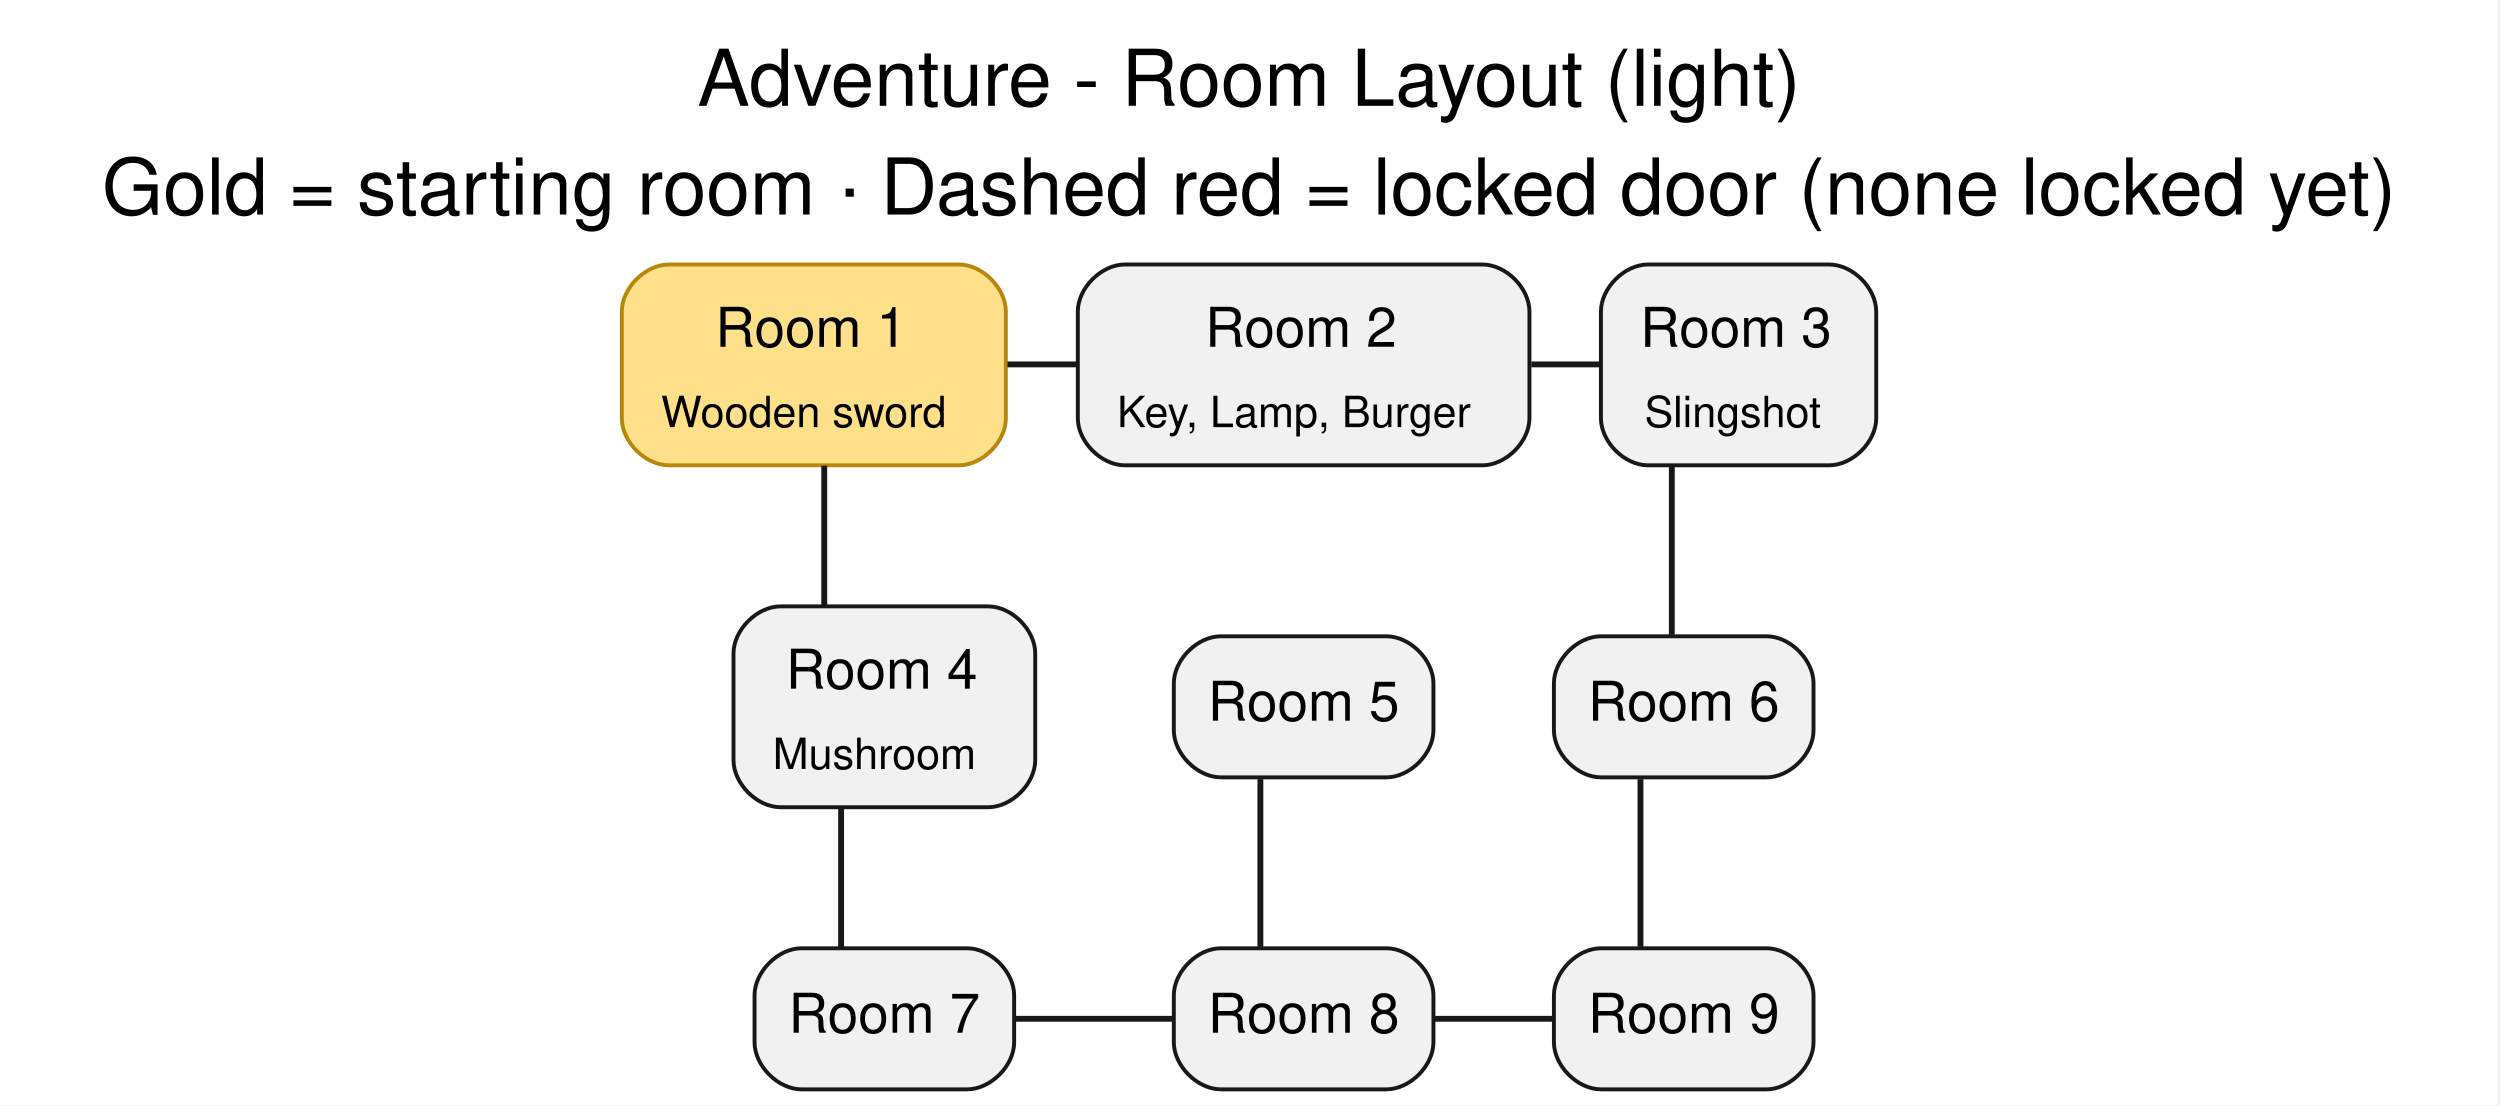
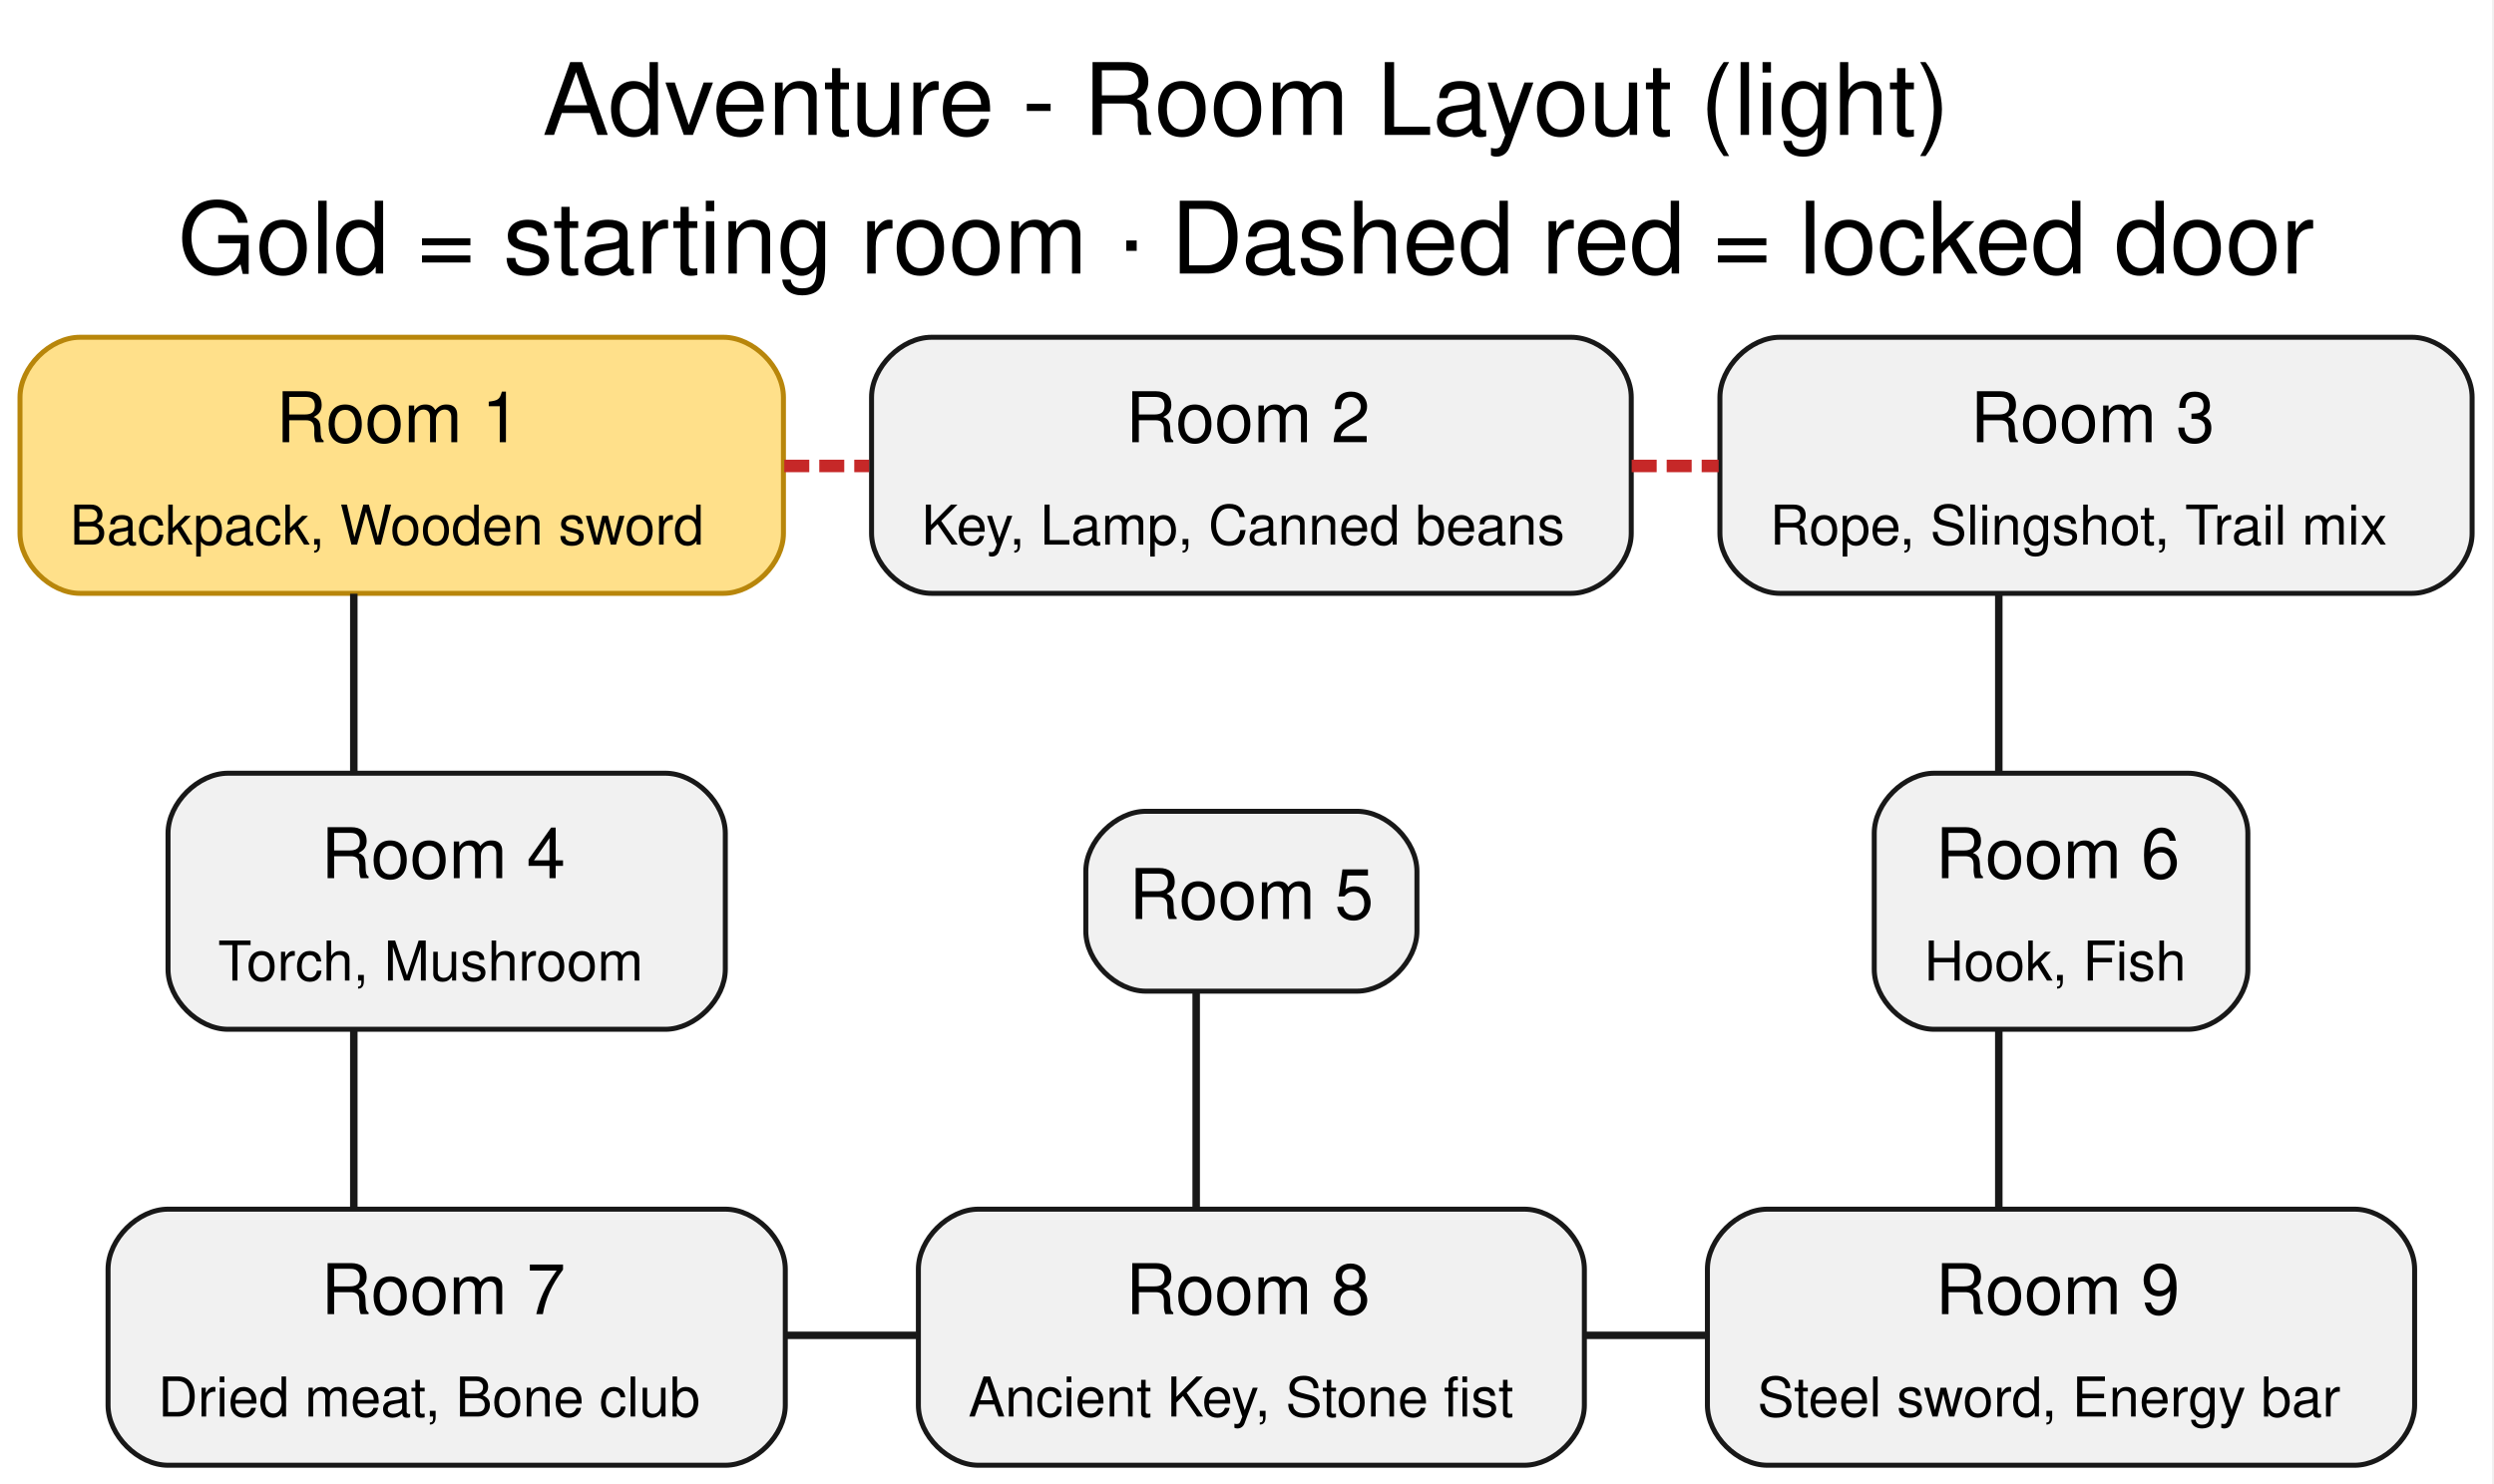
- <svg xmlns="http://www.w3.org/2000/svg" width="638pt" height="282pt" viewBox="0.00 0.00 638.00 282.00">
-   <g id="graph0" class="graph" transform="scale(1 1) rotate(0) translate(4 278)">
-     <polygon fill="white" stroke="none" points="-4,4 -4,-278 633.5,-278 633.5,4 -4,4" />
-     <text xml:space="preserve" text-anchor="middle" x="314.75" y="-251" font-family="Helvetica,sans-Serif" font-size="20.00" fill="#000000">Adventure - Room Layout (light)</text>
-     <text xml:space="preserve" text-anchor="middle" x="314.75" y="-223.25" font-family="Helvetica,sans-Serif" font-size="20.00" fill="#000000">Gold = starting room · Dashed red = locked door (none locked yet)</text>
+ <svg xmlns="http://www.w3.org/2000/svg" width="499pt" height="297pt" viewBox="0.00 0.00 499.00 297.00">
+   <g id="graph0" class="graph" transform="scale(1 1) rotate(0) translate(4 293.25)">
+     <polygon fill="white" stroke="none" points="-4,4 -4,-293.25 494.62,-293.25 494.62,4 -4,4" />
+     <text xml:space="preserve" text-anchor="middle" x="245.31" y="-266.25" font-family="Helvetica,sans-Serif" font-size="20.00" fill="#000000">Adventure - Room Layout (light)</text>
+     <text xml:space="preserve" text-anchor="middle" x="245.31" y="-238.5" font-family="Helvetica,sans-Serif" font-size="20.00" fill="#000000">Gold = starting room · Dashed red = locked door</text>
    <g id="node1" class="node">
-       <path fill="#ffe08a" stroke="#b8860b" d="M240.69,-210.5C240.69,-210.5 166.69,-210.5 166.69,-210.5 160.69,-210.5 154.69,-204.5 154.69,-198.5 154.69,-198.5 154.69,-171.25 154.69,-171.25 154.69,-165.25 160.69,-159.25 166.69,-159.25 166.69,-159.25 240.69,-159.25 240.69,-159.25 246.69,-159.25 252.69,-165.25 252.69,-171.25 252.69,-171.25 252.69,-198.5 252.69,-198.5 252.69,-204.5 246.69,-210.5 240.69,-210.5" />
-       <text xml:space="preserve" text-anchor="start" x="178.56" y="-189.5" font-family="Helvetica,sans-Serif" font-size="14.00" fill="#000000">Room 1</text>
-       <text xml:space="preserve" text-anchor="start" x="164.69" y="-169" font-family="Helvetica,sans-Serif" font-size="11.00" fill="#000000">Wooden sword</text>
+       <path fill="#ffe08a" stroke="#b8860b" d="M140.75,-225.75C140.75,-225.75 12,-225.75 12,-225.75 6,-225.75 0,-219.75 0,-213.75 0,-213.75 0,-186.5 0,-186.5 0,-180.5 6,-174.5 12,-174.5 12,-174.5 140.75,-174.5 140.75,-174.5 146.75,-174.5 152.75,-180.5 152.75,-186.5 152.75,-186.5 152.75,-213.75 152.75,-213.75 152.75,-219.75 146.75,-225.75 140.75,-225.75" />
+       <text xml:space="preserve" text-anchor="start" x="51.25" y="-204.75" font-family="Helvetica,sans-Serif" font-size="14.00" fill="#000000">Room 1</text>
+       <text xml:space="preserve" text-anchor="start" x="10" y="-184.25" font-family="Helvetica,sans-Serif" font-size="11.00" fill="#000000">Backpack, Wooden sword</text>
    </g>
    <g id="node2" class="node">
-       <path fill="#f1f1f1" stroke="#181818" d="M374.31,-210.5C374.31,-210.5 283.06,-210.5 283.06,-210.5 277.06,-210.5 271.06,-204.5 271.06,-198.5 271.06,-198.5 271.06,-171.25 271.06,-171.25 271.06,-165.25 277.06,-159.25 283.06,-159.25 283.06,-159.25 374.31,-159.25 374.31,-159.25 380.31,-159.25 386.31,-165.25 386.31,-171.25 386.31,-171.25 386.31,-198.5 386.31,-198.5 386.31,-204.5 380.31,-210.5 374.31,-210.5" />
-       <text xml:space="preserve" text-anchor="start" x="303.56" y="-189.5" font-family="Helvetica,sans-Serif" font-size="14.00" fill="#000000">Room 2</text>
-       <text xml:space="preserve" text-anchor="start" x="281.06" y="-169" font-family="Helvetica,sans-Serif" font-size="11.00" fill="#000000">Key, Lamp, Burger</text>
+       <path fill="#f1f1f1" stroke="#181818" d="M310.38,-225.75C310.38,-225.75 182.38,-225.75 182.38,-225.75 176.38,-225.75 170.38,-219.75 170.38,-213.75 170.38,-213.75 170.38,-186.5 170.38,-186.5 170.38,-180.5 176.38,-174.5 182.38,-174.5 182.38,-174.5 310.38,-174.5 310.38,-174.5 316.38,-174.5 322.38,-180.5 322.38,-186.5 322.38,-186.5 322.38,-213.75 322.38,-213.75 322.38,-219.75 316.38,-225.75 310.38,-225.75" />
+       <text xml:space="preserve" text-anchor="start" x="221.25" y="-204.75" font-family="Helvetica,sans-Serif" font-size="14.00" fill="#000000">Room 2</text>
+       <text xml:space="preserve" text-anchor="start" x="180.38" y="-184.25" font-family="Helvetica,sans-Serif" font-size="11.00" fill="#000000">Key, Lamp, Canned beans</text>
    </g>
    <g id="edge1" class="edge">
-       <path fill="none" stroke="#181818" stroke-width="1.5" d="M253.09,-185C258.96,-185 264.99,-185 270.96,-185" />
+       <path fill="none" stroke="#c62828" stroke-width="2.5" stroke-dasharray="5,2" d="M152.92,-200C158.56,-200 164.25,-200 169.89,-200" />
    </g>
    <g id="node4" class="node">
-       <path fill="#f1f1f1" stroke="#181818" d="M248.19,-123.25C248.19,-123.25 195.19,-123.25 195.19,-123.25 189.19,-123.25 183.19,-117.25 183.19,-111.25 183.19,-111.25 183.19,-84 183.19,-84 183.19,-78 189.19,-72 195.19,-72 195.19,-72 248.19,-72 248.19,-72 254.19,-72 260.19,-78 260.19,-84 260.19,-84 260.19,-111.25 260.19,-111.25 260.19,-117.25 254.19,-123.25 248.19,-123.25" />
-       <text xml:space="preserve" text-anchor="start" x="196.56" y="-102.25" font-family="Helvetica,sans-Serif" font-size="14.00" fill="#000000">Room 4</text>
-       <text xml:space="preserve" text-anchor="start" x="193.19" y="-81.75" font-family="Helvetica,sans-Serif" font-size="11.00" fill="#000000">Mushroom</text>
+       <path fill="#f1f1f1" stroke="#181818" d="M129.12,-138.5C129.12,-138.5 41.62,-138.5 41.62,-138.5 35.62,-138.5 29.62,-132.5 29.62,-126.5 29.62,-126.5 29.62,-99.25 29.62,-99.25 29.62,-93.25 35.62,-87.25 41.62,-87.25 41.62,-87.25 129.12,-87.25 129.12,-87.25 135.12,-87.25 141.12,-93.25 141.12,-99.25 141.12,-99.25 141.12,-126.5 141.12,-126.5 141.12,-132.5 135.12,-138.5 129.12,-138.5" />
+       <text xml:space="preserve" text-anchor="start" x="60.25" y="-117.5" font-family="Helvetica,sans-Serif" font-size="14.00" fill="#000000">Room 4</text>
+       <text xml:space="preserve" text-anchor="start" x="39.62" y="-97" font-family="Helvetica,sans-Serif" font-size="11.00" fill="#000000">Torch, Mushroom</text>
    </g>
    <g id="edge4" class="edge">
-       <path fill="none" stroke="#181818" stroke-width="1.5" d="M206.35,-159.17C206.35,-147.91 206.35,-134.72 206.35,-123.45" />
+       <path fill="none" stroke="#181818" stroke-width="1.5" d="M66.79,-174.42C66.79,-163.16 66.79,-149.97 66.79,-138.7" />
    </g>
    <g id="node3" class="node">
-       <path fill="#f1f1f1" stroke="#181818" d="M462.81,-210.5C462.81,-210.5 416.56,-210.5 416.56,-210.5 410.56,-210.5 404.56,-204.5 404.56,-198.5 404.56,-198.5 404.56,-171.25 404.56,-171.25 404.56,-165.25 410.56,-159.25 416.56,-159.25 416.56,-159.25 462.81,-159.25 462.81,-159.25 468.81,-159.25 474.81,-165.25 474.81,-171.25 474.81,-171.25 474.81,-198.5 474.81,-198.5 474.81,-204.5 468.81,-210.5 462.81,-210.5" />
-       <text xml:space="preserve" text-anchor="start" x="414.56" y="-189.5" font-family="Helvetica,sans-Serif" font-size="14.00" fill="#000000">Room 3</text>
-       <text xml:space="preserve" text-anchor="start" x="415.69" y="-169" font-family="Helvetica,sans-Serif" font-size="11.00" fill="#000000">Slingshot</text>
+       <path fill="#f1f1f1" stroke="#181818" d="M478.62,-225.75C478.62,-225.75 352.12,-225.75 352.12,-225.75 346.12,-225.75 340.12,-219.75 340.12,-213.75 340.12,-213.75 340.12,-186.5 340.12,-186.5 340.12,-180.5 346.12,-174.5 352.12,-174.5 352.12,-174.5 478.62,-174.5 478.62,-174.5 484.62,-174.5 490.62,-180.5 490.62,-186.5 490.62,-186.5 490.62,-213.75 490.62,-213.75 490.62,-219.75 484.62,-225.75 478.62,-225.75" />
+       <text xml:space="preserve" text-anchor="start" x="390.25" y="-204.75" font-family="Helvetica,sans-Serif" font-size="14.00" fill="#000000">Room 3</text>
+       <text xml:space="preserve" text-anchor="start" x="350.12" y="-184.25" font-family="Helvetica,sans-Serif" font-size="11.00" fill="#000000">Rope, Slingshot, Trail mix</text>
    </g>
    <g id="edge2" class="edge">
-       <path fill="none" stroke="#181818" stroke-width="1.5" d="M386.79,-185C392.77,-185 398.71,-185 404.33,-185" />
+       <path fill="none" stroke="#c62828" stroke-width="2.5" stroke-dasharray="5,2" d="M322.47,-200C328.25,-200 334.09,-200 339.87,-200" />
    </g>
    <g id="node5" class="node">
-       <path fill="#f1f1f1" stroke="#181818" d="M349.81,-115.62C349.81,-115.62 307.56,-115.62 307.56,-115.62 301.56,-115.62 295.56,-109.62 295.56,-103.62 295.56,-103.62 295.56,-91.62 295.56,-91.62 295.56,-85.62 301.56,-79.62 307.56,-79.62 307.56,-79.62 349.81,-79.62 349.81,-79.62 355.81,-79.62 361.81,-85.62 361.81,-91.62 361.81,-91.62 361.81,-103.62 361.81,-103.62 361.81,-109.62 355.81,-115.62 349.81,-115.62" />
-       <text xml:space="preserve" text-anchor="middle" x="328.69" y="-94.08" font-family="Helvetica,sans-Serif" font-size="14.00" fill="#000000">Room 5</text>
+       <path fill="#f1f1f1" stroke="#181818" d="M267.5,-130.88C267.5,-130.88 225.25,-130.88 225.25,-130.88 219.25,-130.88 213.25,-124.88 213.25,-118.88 213.25,-118.88 213.25,-106.88 213.25,-106.88 213.25,-100.88 219.25,-94.88 225.25,-94.88 225.25,-94.88 267.5,-94.88 267.5,-94.88 273.5,-94.88 279.5,-100.88 279.5,-106.88 279.5,-106.88 279.5,-118.88 279.5,-118.88 279.5,-124.88 273.5,-130.88 267.5,-130.88" />
+       <text xml:space="preserve" text-anchor="middle" x="246.38" y="-109.33" font-family="Helvetica,sans-Serif" font-size="14.00" fill="#000000">Room 5</text>
    </g>
    <g id="node6" class="node">
-       <path fill="#f1f1f1" stroke="#181818" d="M446.81,-115.62C446.81,-115.62 404.56,-115.62 404.56,-115.62 398.56,-115.62 392.56,-109.62 392.56,-103.62 392.56,-103.62 392.56,-91.62 392.56,-91.62 392.56,-85.62 398.56,-79.62 404.56,-79.62 404.56,-79.62 446.81,-79.62 446.81,-79.62 452.81,-79.62 458.81,-85.62 458.81,-91.62 458.81,-91.62 458.81,-103.62 458.81,-103.62 458.81,-109.62 452.81,-115.62 446.81,-115.62" />
-       <text xml:space="preserve" text-anchor="middle" x="425.69" y="-94.08" font-family="Helvetica,sans-Serif" font-size="14.00" fill="#000000">Room 6</text>
+       <path fill="#f1f1f1" stroke="#181818" d="M433.75,-138.5C433.75,-138.5 383,-138.5 383,-138.5 377,-138.5 371,-132.5 371,-126.5 371,-126.5 371,-99.25 371,-99.25 371,-93.25 377,-87.25 383,-87.25 383,-87.25 433.75,-87.25 433.75,-87.25 439.75,-87.25 445.75,-93.25 445.75,-99.25 445.75,-99.25 445.75,-126.5 445.75,-126.5 445.75,-132.5 439.75,-138.5 433.75,-138.5" />
+       <text xml:space="preserve" text-anchor="start" x="383.25" y="-117.5" font-family="Helvetica,sans-Serif" font-size="14.00" fill="#000000">Room 6</text>
+       <text xml:space="preserve" text-anchor="start" x="381" y="-97" font-family="Helvetica,sans-Serif" font-size="11.00" fill="#000000">Hook, Fish</text>
    </g>
    <g id="edge3" class="edge">
-       <path fill="none" stroke="#181818" stroke-width="1.5" d="M422.65,-159.17C422.65,-145.3 422.65,-128.5 422.65,-115.96" />
+       <path fill="none" stroke="#181818" stroke-width="1.5" d="M395.92,-174.42C395.92,-163.16 395.92,-149.97 395.92,-138.7" />
    </g>
    <g id="node7" class="node">
-       <path fill="#f1f1f1" stroke="#181818" d="M242.81,-36C242.81,-36 200.56,-36 200.56,-36 194.56,-36 188.56,-30 188.56,-24 188.56,-24 188.56,-12 188.56,-12 188.56,-6 194.56,0 200.56,0 200.56,0 242.81,0 242.81,0 248.81,0 254.81,-6 254.81,-12 254.81,-12 254.81,-24 254.81,-24 254.81,-30 248.81,-36 242.81,-36" />
-       <text xml:space="preserve" text-anchor="middle" x="221.69" y="-14.45" font-family="Helvetica,sans-Serif" font-size="14.00" fill="#000000">Room 7</text>
+       <path fill="#f1f1f1" stroke="#181818" d="M141.12,-51.25C141.12,-51.25 29.62,-51.25 29.62,-51.25 23.62,-51.25 17.62,-45.25 17.62,-39.25 17.62,-39.25 17.62,-12 17.62,-12 17.62,-6 23.62,0 29.62,0 29.62,0 141.12,0 141.12,0 147.12,0 153.12,-6 153.12,-12 153.12,-12 153.12,-39.25 153.12,-39.25 153.12,-45.25 147.12,-51.25 141.12,-51.25" />
+       <text xml:space="preserve" text-anchor="start" x="60.25" y="-30.25" font-family="Helvetica,sans-Serif" font-size="14.00" fill="#000000">Room 7</text>
+       <text xml:space="preserve" text-anchor="start" x="27.62" y="-9.75" font-family="Helvetica,sans-Serif" font-size="11.00" fill="#000000">Dried meat, Bone club</text>
    </g>
    <g id="edge5" class="edge">
-       <path fill="none" stroke="#181818" stroke-width="1.5" d="M210.65,-71.55C210.65,-59.94 210.65,-46.55 210.65,-36.07" />
+       <path fill="none" stroke="#181818" stroke-width="1.5" d="M66.79,-87.17C66.79,-75.91 66.79,-62.72 66.79,-51.45" />
    </g>
    <g id="node8" class="node">
-       <path fill="#f1f1f1" stroke="#181818" d="M349.81,-36C349.81,-36 307.56,-36 307.56,-36 301.56,-36 295.56,-30 295.56,-24 295.56,-24 295.56,-12 295.56,-12 295.56,-6 301.56,0 307.56,0 307.56,0 349.81,0 349.81,0 355.81,0 361.81,-6 361.81,-12 361.81,-12 361.81,-24 361.81,-24 361.81,-30 355.81,-36 349.81,-36" />
-       <text xml:space="preserve" text-anchor="middle" x="328.69" y="-14.45" font-family="Helvetica,sans-Serif" font-size="14.00" fill="#000000">Room 8</text>
+       <path fill="#f1f1f1" stroke="#181818" d="M301,-51.25C301,-51.25 191.75,-51.25 191.75,-51.25 185.75,-51.25 179.75,-45.25 179.75,-39.25 179.75,-39.25 179.75,-12 179.75,-12 179.75,-6 185.75,0 191.75,0 191.75,0 301,0 301,0 307,0 313,-6 313,-12 313,-12 313,-39.25 313,-39.25 313,-45.25 307,-51.25 301,-51.25" />
+       <text xml:space="preserve" text-anchor="start" x="221.25" y="-30.25" font-family="Helvetica,sans-Serif" font-size="14.00" fill="#000000">Room 8</text>
+       <text xml:space="preserve" text-anchor="start" x="189.75" y="-9.75" font-family="Helvetica,sans-Serif" font-size="11.00" fill="#000000">Ancient Key, Stone fist</text>
    </g>
    <g id="edge8" class="edge">
-       <path fill="none" stroke="#181818" stroke-width="1.5" d="M317.65,-79.16C317.65,-66.29 317.65,-49.21 317.65,-36.37" />
+       <path fill="none" stroke="#181818" stroke-width="1.5" d="M235.33,-94.8C235.33,-82.32 235.33,-65.53 235.33,-51.62" />
    </g>
    <g id="node9" class="node">
-       <path fill="#f1f1f1" stroke="#181818" d="M446.81,-36C446.81,-36 404.56,-36 404.56,-36 398.56,-36 392.56,-30 392.56,-24 392.56,-24 392.56,-12 392.56,-12 392.56,-6 398.56,0 404.56,0 404.56,0 446.81,0 446.81,0 452.81,0 458.81,-6 458.81,-12 458.81,-12 458.81,-24 458.81,-24 458.81,-30 452.81,-36 446.81,-36" />
-       <text xml:space="preserve" text-anchor="middle" x="425.69" y="-14.45" font-family="Helvetica,sans-Serif" font-size="14.00" fill="#000000">Room 9</text>
+       <path fill="#f1f1f1" stroke="#181818" d="M467.12,-51.25C467.12,-51.25 349.62,-51.25 349.62,-51.25 343.62,-51.25 337.62,-45.25 337.62,-39.25 337.62,-39.25 337.62,-12 337.62,-12 337.62,-6 343.62,0 349.62,0 349.62,0 467.12,0 467.12,0 473.12,0 479.12,-6 479.12,-12 479.12,-12 479.12,-39.25 479.12,-39.25 479.12,-45.25 473.12,-51.25 467.12,-51.25" />
+       <text xml:space="preserve" text-anchor="start" x="383.25" y="-30.25" font-family="Helvetica,sans-Serif" font-size="14.00" fill="#000000">Room 9</text>
+       <text xml:space="preserve" text-anchor="start" x="347.62" y="-9.75" font-family="Helvetica,sans-Serif" font-size="11.00" fill="#000000">Steel sword, Energy bar</text>
    </g>
    <g id="edge9" class="edge">
-       <path fill="none" stroke="#181818" stroke-width="1.5" d="M414.65,-79.16C414.65,-66.29 414.65,-49.21 414.65,-36.37" />
+       <path fill="none" stroke="#181818" stroke-width="1.5" d="M395.92,-87.17C395.92,-75.91 395.92,-62.72 395.92,-51.45" />
    </g>
    <g id="edge6" class="edge">
-       <path fill="none" stroke="#181818" stroke-width="1.5" d="M255.25,-18C268,-18 282.51,-18 295.24,-18" />
+       <path fill="none" stroke="#181818" stroke-width="1.5" d="M153.19,-26C161.87,-26 170.75,-26 179.41,-26" />
    </g>
    <g id="edge7" class="edge">
-       <path fill="none" stroke="#181818" stroke-width="1.5" d="M362.07,-18C371.82,-18 382.49,-18 392.24,-18" />
+       <path fill="none" stroke="#181818" stroke-width="1.5" d="M313.2,-26C321.13,-26 329.25,-26 337.24,-26" />
    </g>
  </g>
</svg>
